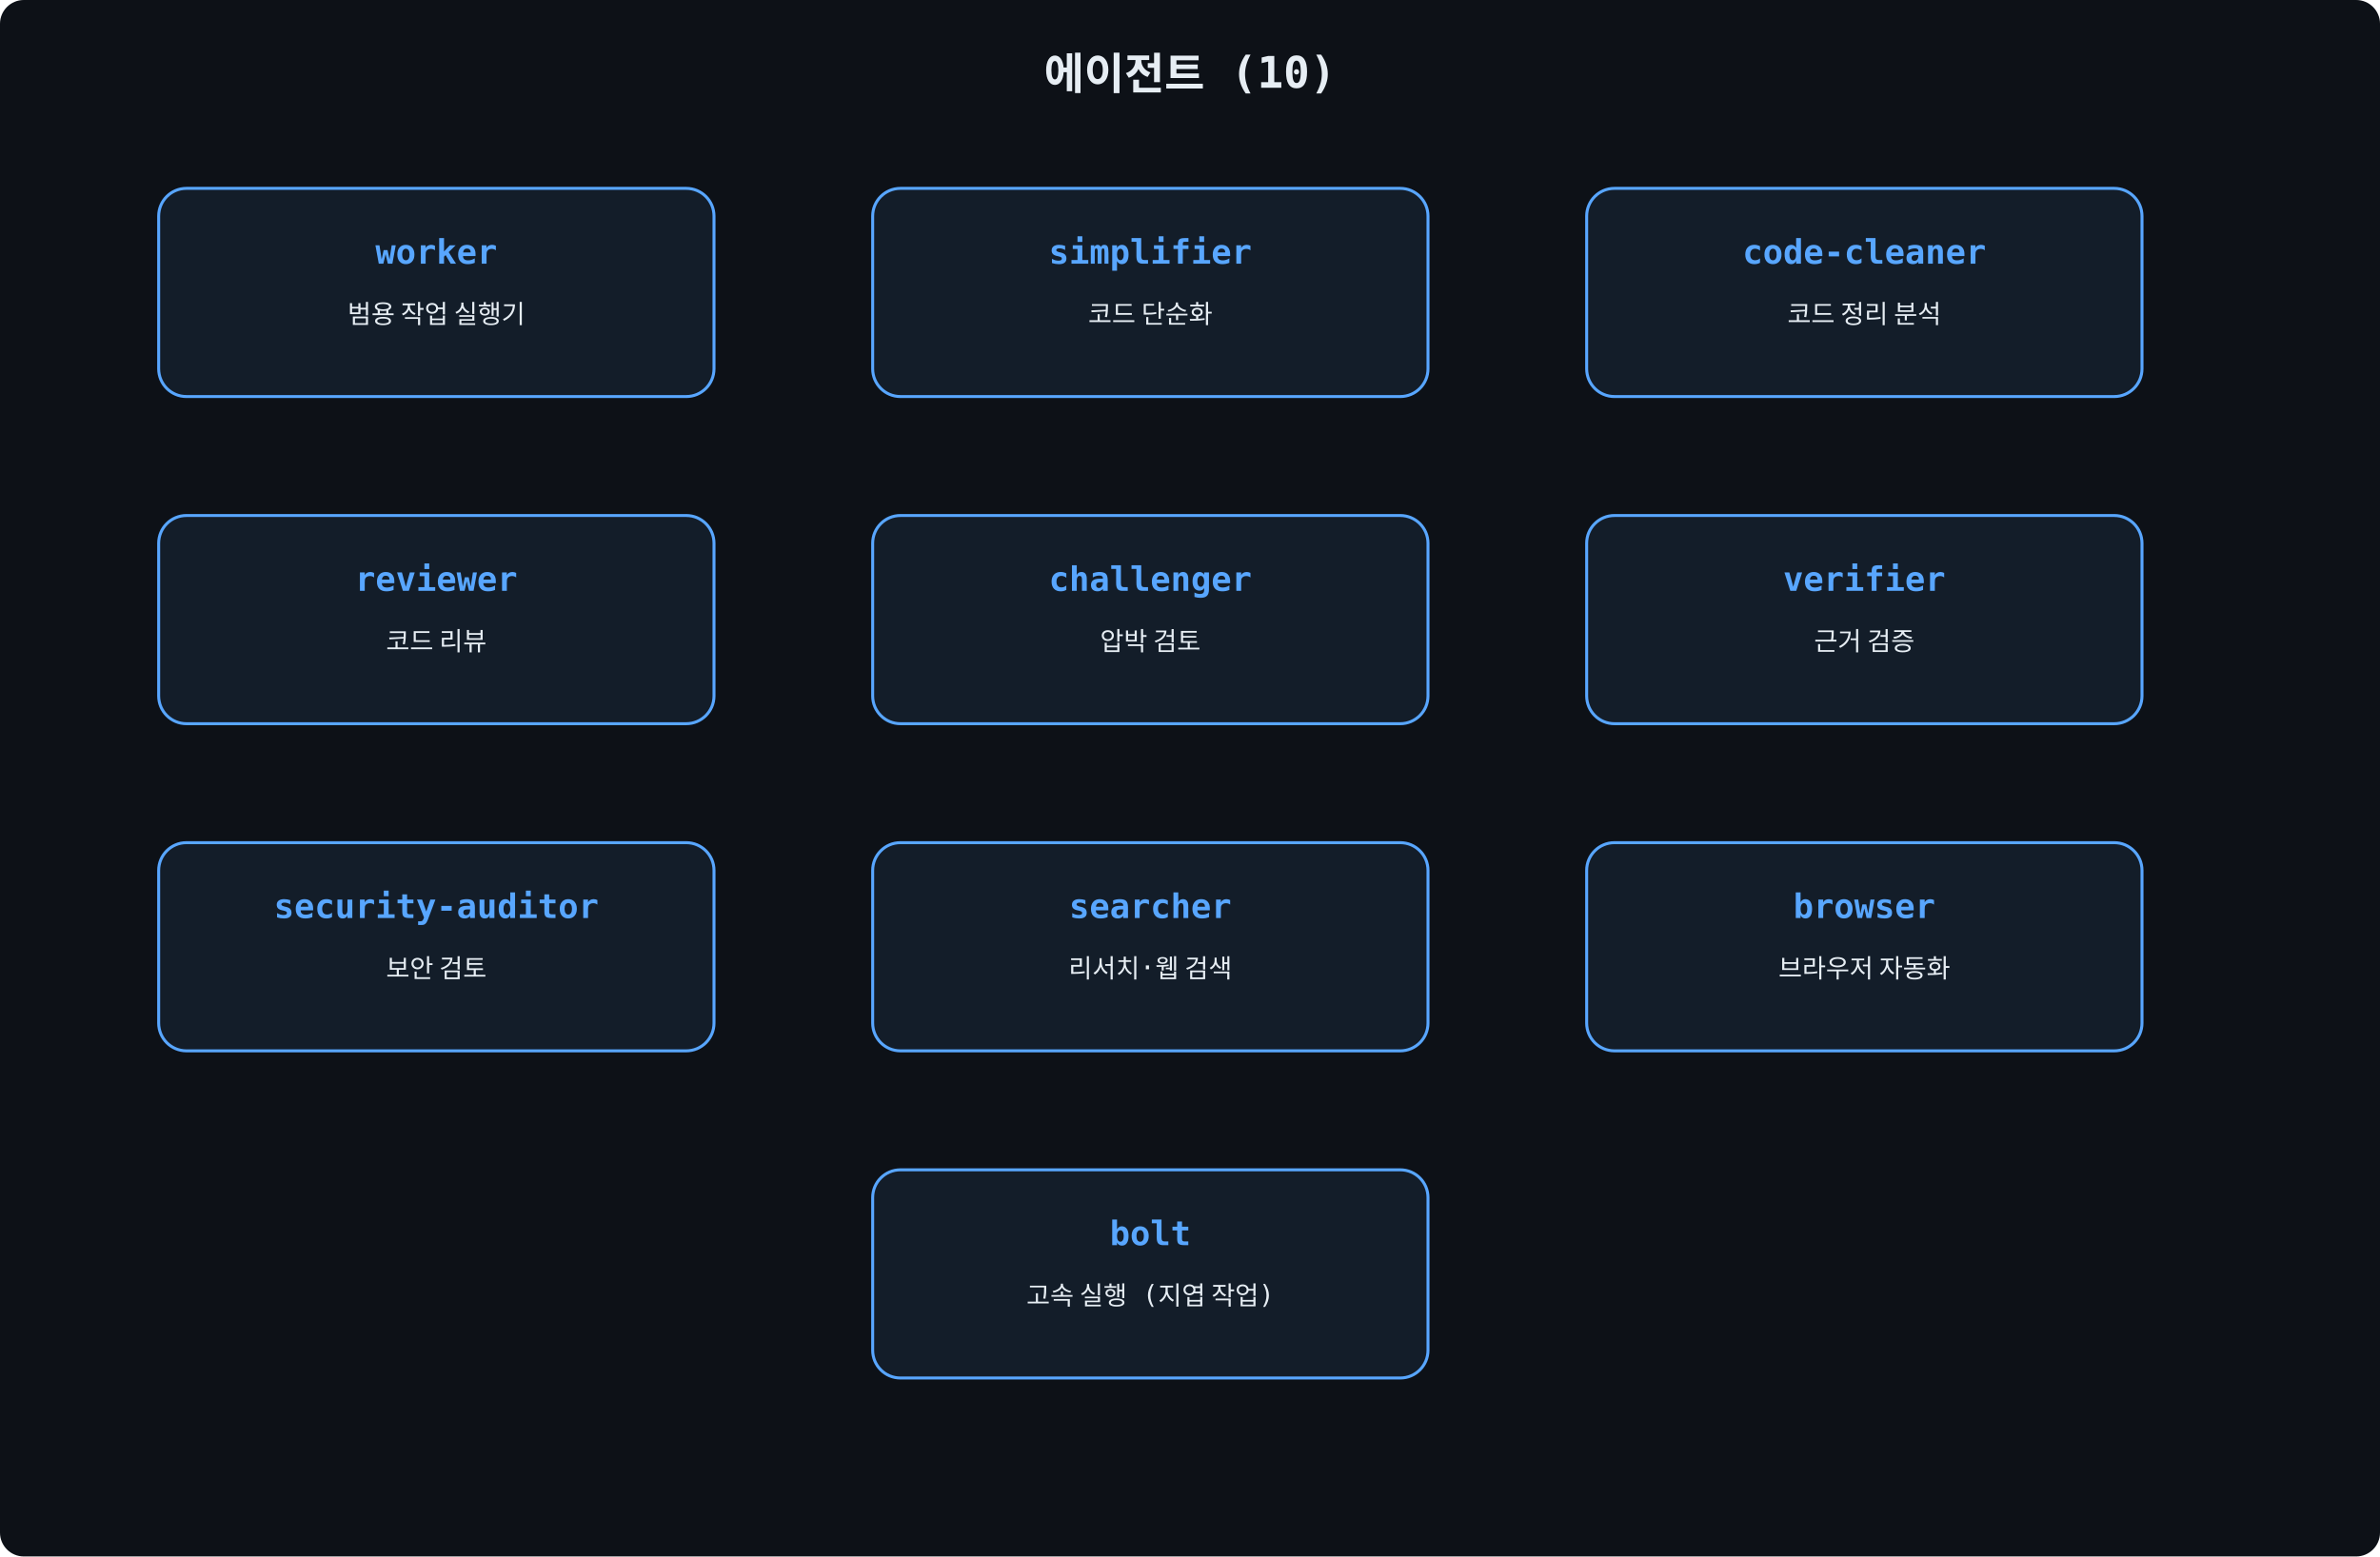
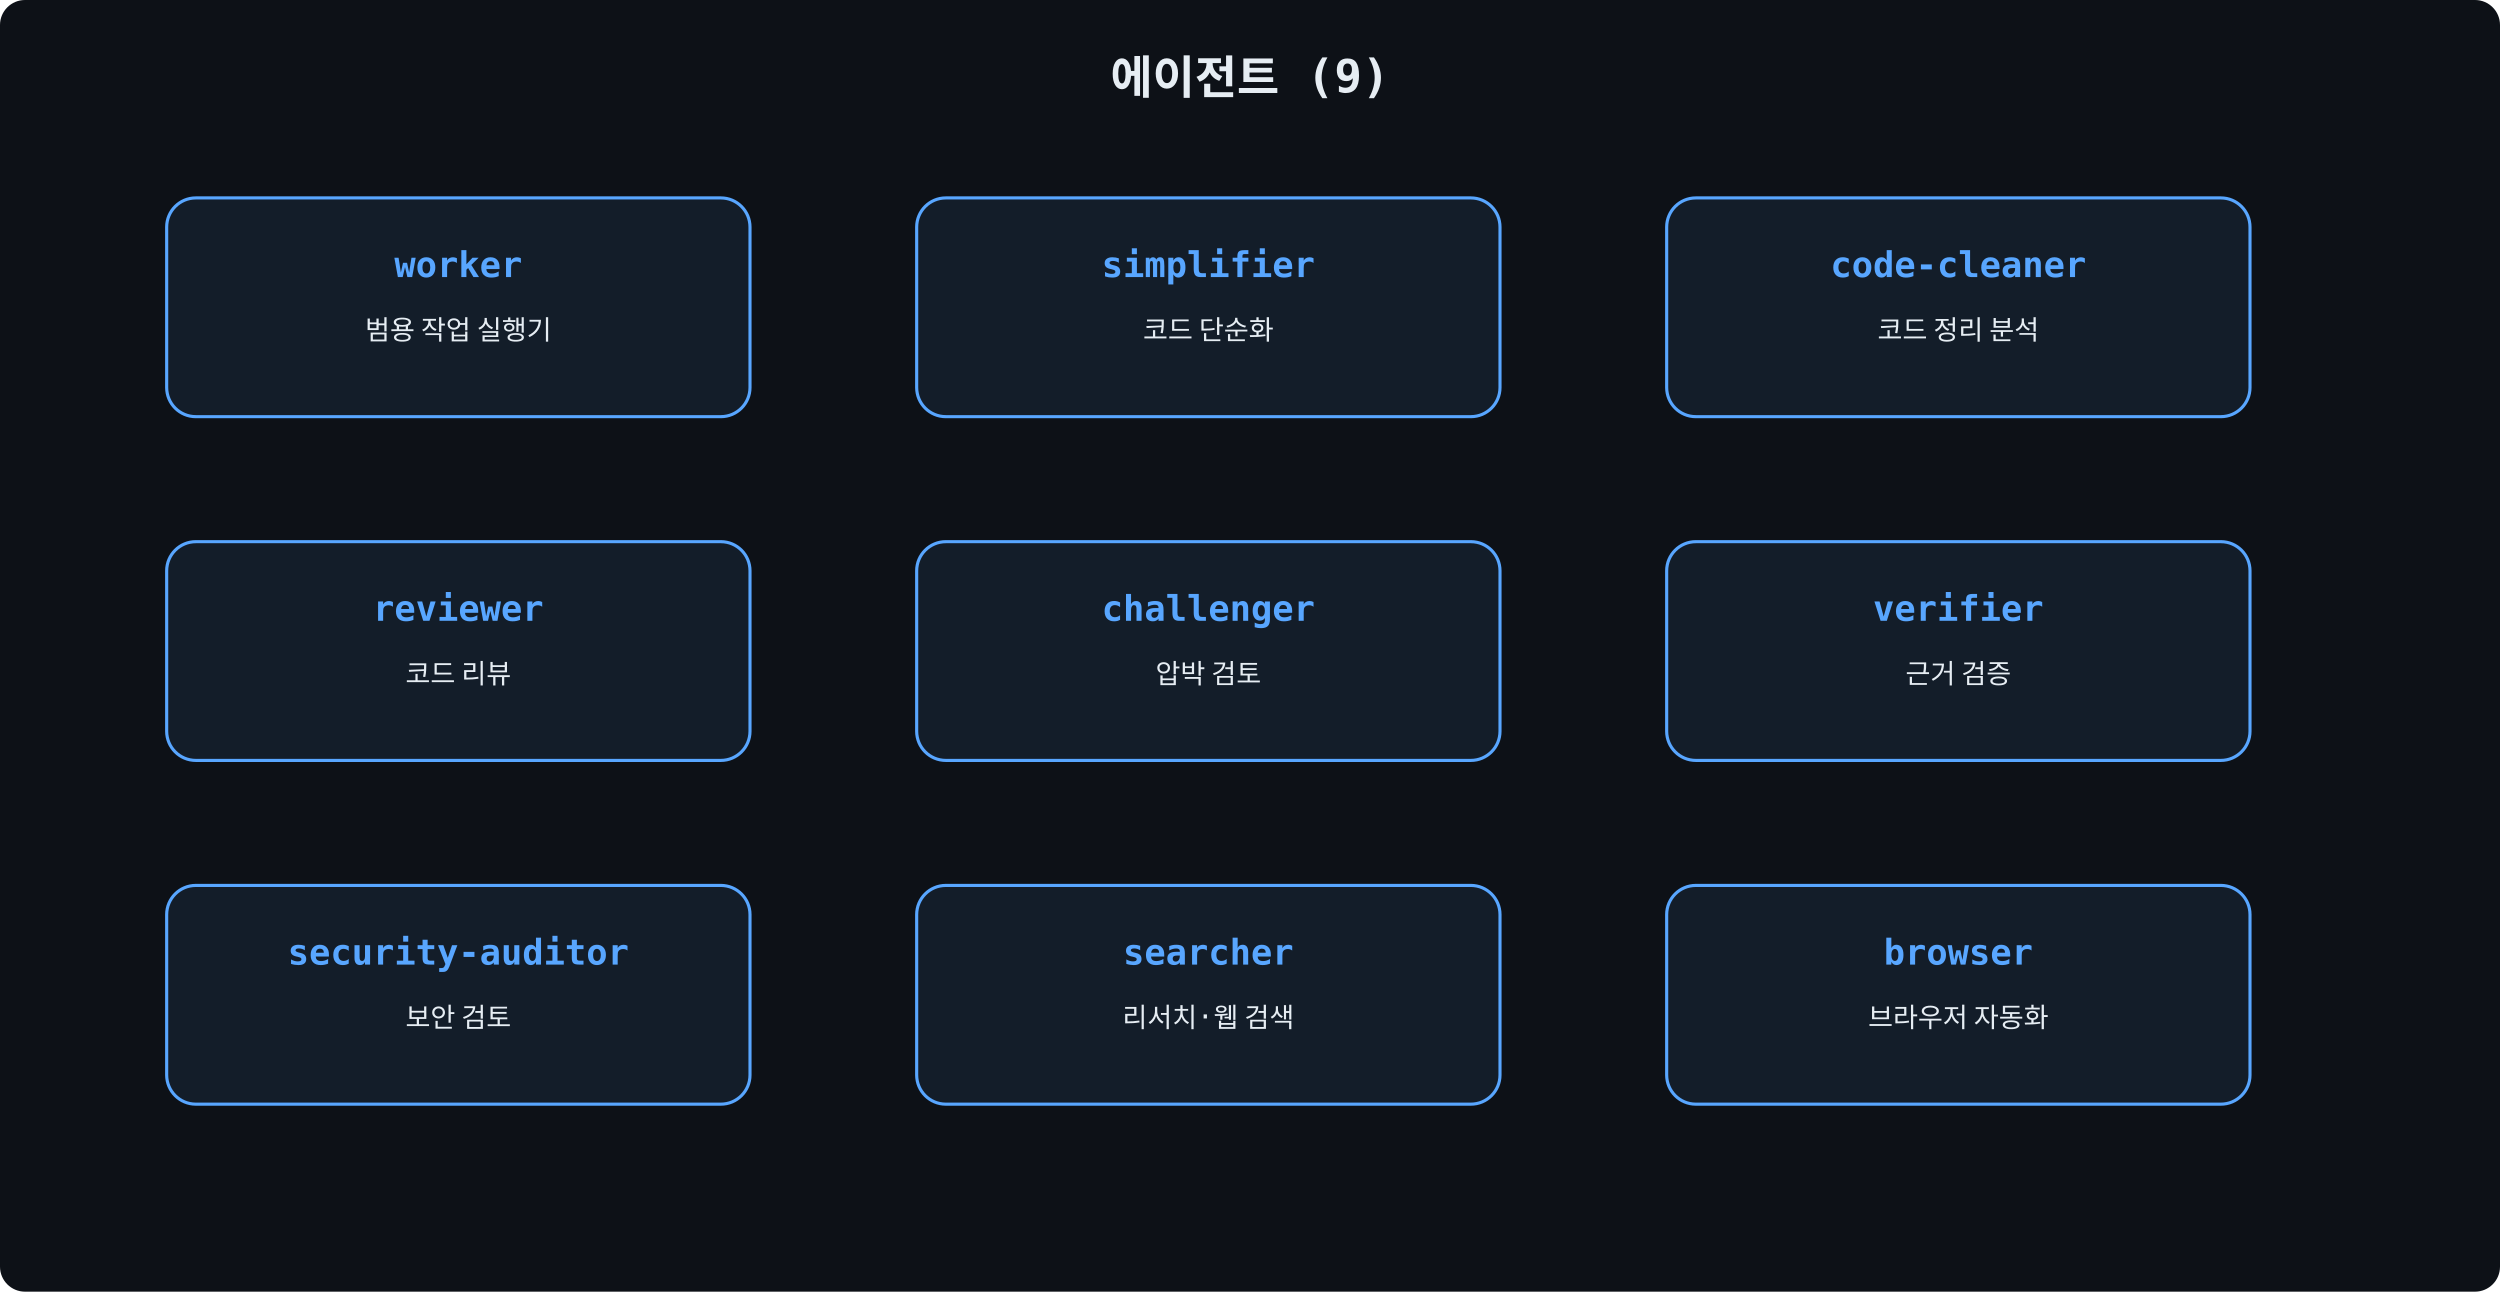
- <svg xmlns="http://www.w3.org/2000/svg" viewBox="0 0 1200 785" width="1200" height="785">
-   <rect width="1200" height="785" fill="#0d1117" rx="12" />
-   <text x="600" y="45" text-anchor="middle" fill="#e6edf3" font-family="monospace, 'Noto Sans KR', sans-serif" font-size="22" font-weight="bold">에이전트 (10)</text>
+ <svg xmlns="http://www.w3.org/2000/svg" viewBox="0 0 1200 620" width="1200" height="620">
+   <rect width="1200" height="620" fill="#0d1117" rx="12" />
+   <text x="600" y="45" text-anchor="middle" fill="#e6edf3" font-family="monospace, 'Noto Sans KR', sans-serif" font-size="22" font-weight="bold">에이전트 (9)</text>
  <g transform="translate(80,95)">
    <rect width="280" height="105" rx="14" fill="rgba(88,166,255,0.08)" stroke="#58a6ff" stroke-width="1.5" />
    <text x="140" y="38" text-anchor="middle" fill="#58a6ff" font-family="monospace, 'Noto Sans KR', sans-serif" font-size="17" font-weight="bold">worker</text>
    <text x="140" y="68" text-anchor="middle" fill="#e6edf3" font-family="monospace, 'Noto Sans KR', sans-serif" font-size="13">범용 작업 실행기</text>
  </g>
  <g transform="translate(440,95)">
    <rect width="280" height="105" rx="14" fill="rgba(88,166,255,0.08)" stroke="#58a6ff" stroke-width="1.5" />
    <text x="140" y="38" text-anchor="middle" fill="#58a6ff" font-family="monospace, 'Noto Sans KR', sans-serif" font-size="17" font-weight="bold">simplifier</text>
    <text x="140" y="68" text-anchor="middle" fill="#e6edf3" font-family="monospace, 'Noto Sans KR', sans-serif" font-size="13">코드 단순화</text>
  </g>
  <g transform="translate(800,95)">
    <rect width="280" height="105" rx="14" fill="rgba(88,166,255,0.08)" stroke="#58a6ff" stroke-width="1.5" />
    <text x="140" y="38" text-anchor="middle" fill="#58a6ff" font-family="monospace, 'Noto Sans KR', sans-serif" font-size="17" font-weight="bold">code-cleaner</text>
    <text x="140" y="68" text-anchor="middle" fill="#e6edf3" font-family="monospace, 'Noto Sans KR', sans-serif" font-size="13">코드 정리 분석</text>
  </g>
  <g transform="translate(80,260)">
    <rect width="280" height="105" rx="14" fill="rgba(88,166,255,0.08)" stroke="#58a6ff" stroke-width="1.5" />
    <text x="140" y="38" text-anchor="middle" fill="#58a6ff" font-family="monospace, 'Noto Sans KR', sans-serif" font-size="17" font-weight="bold">reviewer</text>
    <text x="140" y="68" text-anchor="middle" fill="#e6edf3" font-family="monospace, 'Noto Sans KR', sans-serif" font-size="13">코드 리뷰</text>
  </g>
  <g transform="translate(440,260)">
    <rect width="280" height="105" rx="14" fill="rgba(88,166,255,0.08)" stroke="#58a6ff" stroke-width="1.5" />
    <text x="140" y="38" text-anchor="middle" fill="#58a6ff" font-family="monospace, 'Noto Sans KR', sans-serif" font-size="17" font-weight="bold">challenger</text>
    <text x="140" y="68" text-anchor="middle" fill="#e6edf3" font-family="monospace, 'Noto Sans KR', sans-serif" font-size="13">압박 검토</text>
  </g>
  <g transform="translate(800,260)">
    <rect width="280" height="105" rx="14" fill="rgba(88,166,255,0.08)" stroke="#58a6ff" stroke-width="1.5" />
    <text x="140" y="38" text-anchor="middle" fill="#58a6ff" font-family="monospace, 'Noto Sans KR', sans-serif" font-size="17" font-weight="bold">verifier</text>
    <text x="140" y="68" text-anchor="middle" fill="#e6edf3" font-family="monospace, 'Noto Sans KR', sans-serif" font-size="13">근거 검증</text>
  </g>
  <g transform="translate(80,425)">
    <rect width="280" height="105" rx="14" fill="rgba(88,166,255,0.08)" stroke="#58a6ff" stroke-width="1.5" />
    <text x="140" y="38" text-anchor="middle" fill="#58a6ff" font-family="monospace, 'Noto Sans KR', sans-serif" font-size="17" font-weight="bold">security-auditor</text>
    <text x="140" y="68" text-anchor="middle" fill="#e6edf3" font-family="monospace, 'Noto Sans KR', sans-serif" font-size="13">보안 검토</text>
  </g>
  <g transform="translate(440,425)">
    <rect width="280" height="105" rx="14" fill="rgba(88,166,255,0.08)" stroke="#58a6ff" stroke-width="1.5" />
    <text x="140" y="38" text-anchor="middle" fill="#58a6ff" font-family="monospace, 'Noto Sans KR', sans-serif" font-size="17" font-weight="bold">searcher</text>
    <text x="140" y="68" text-anchor="middle" fill="#e6edf3" font-family="monospace, 'Noto Sans KR', sans-serif" font-size="13">리서치·웹 검색</text>
  </g>
  <g transform="translate(800,425)">
    <rect width="280" height="105" rx="14" fill="rgba(88,166,255,0.08)" stroke="#58a6ff" stroke-width="1.5" />
    <text x="140" y="38" text-anchor="middle" fill="#58a6ff" font-family="monospace, 'Noto Sans KR', sans-serif" font-size="17" font-weight="bold">browser</text>
    <text x="140" y="68" text-anchor="middle" fill="#e6edf3" font-family="monospace, 'Noto Sans KR', sans-serif" font-size="13">브라우저 자동화</text>
  </g>
-   <g transform="translate(440,590)">
-     <rect width="280" height="105" rx="14" fill="rgba(88,166,255,0.08)" stroke="#58a6ff" stroke-width="1.5" />
-     <text x="140" y="38" text-anchor="middle" fill="#58a6ff" font-family="monospace, 'Noto Sans KR', sans-serif" font-size="17" font-weight="bold">bolt</text>
-     <text x="140" y="68" text-anchor="middle" fill="#e6edf3" font-family="monospace, 'Noto Sans KR', sans-serif" font-size="13">고속 실행 (지엽 작업)</text>
-   </g>
</svg>
